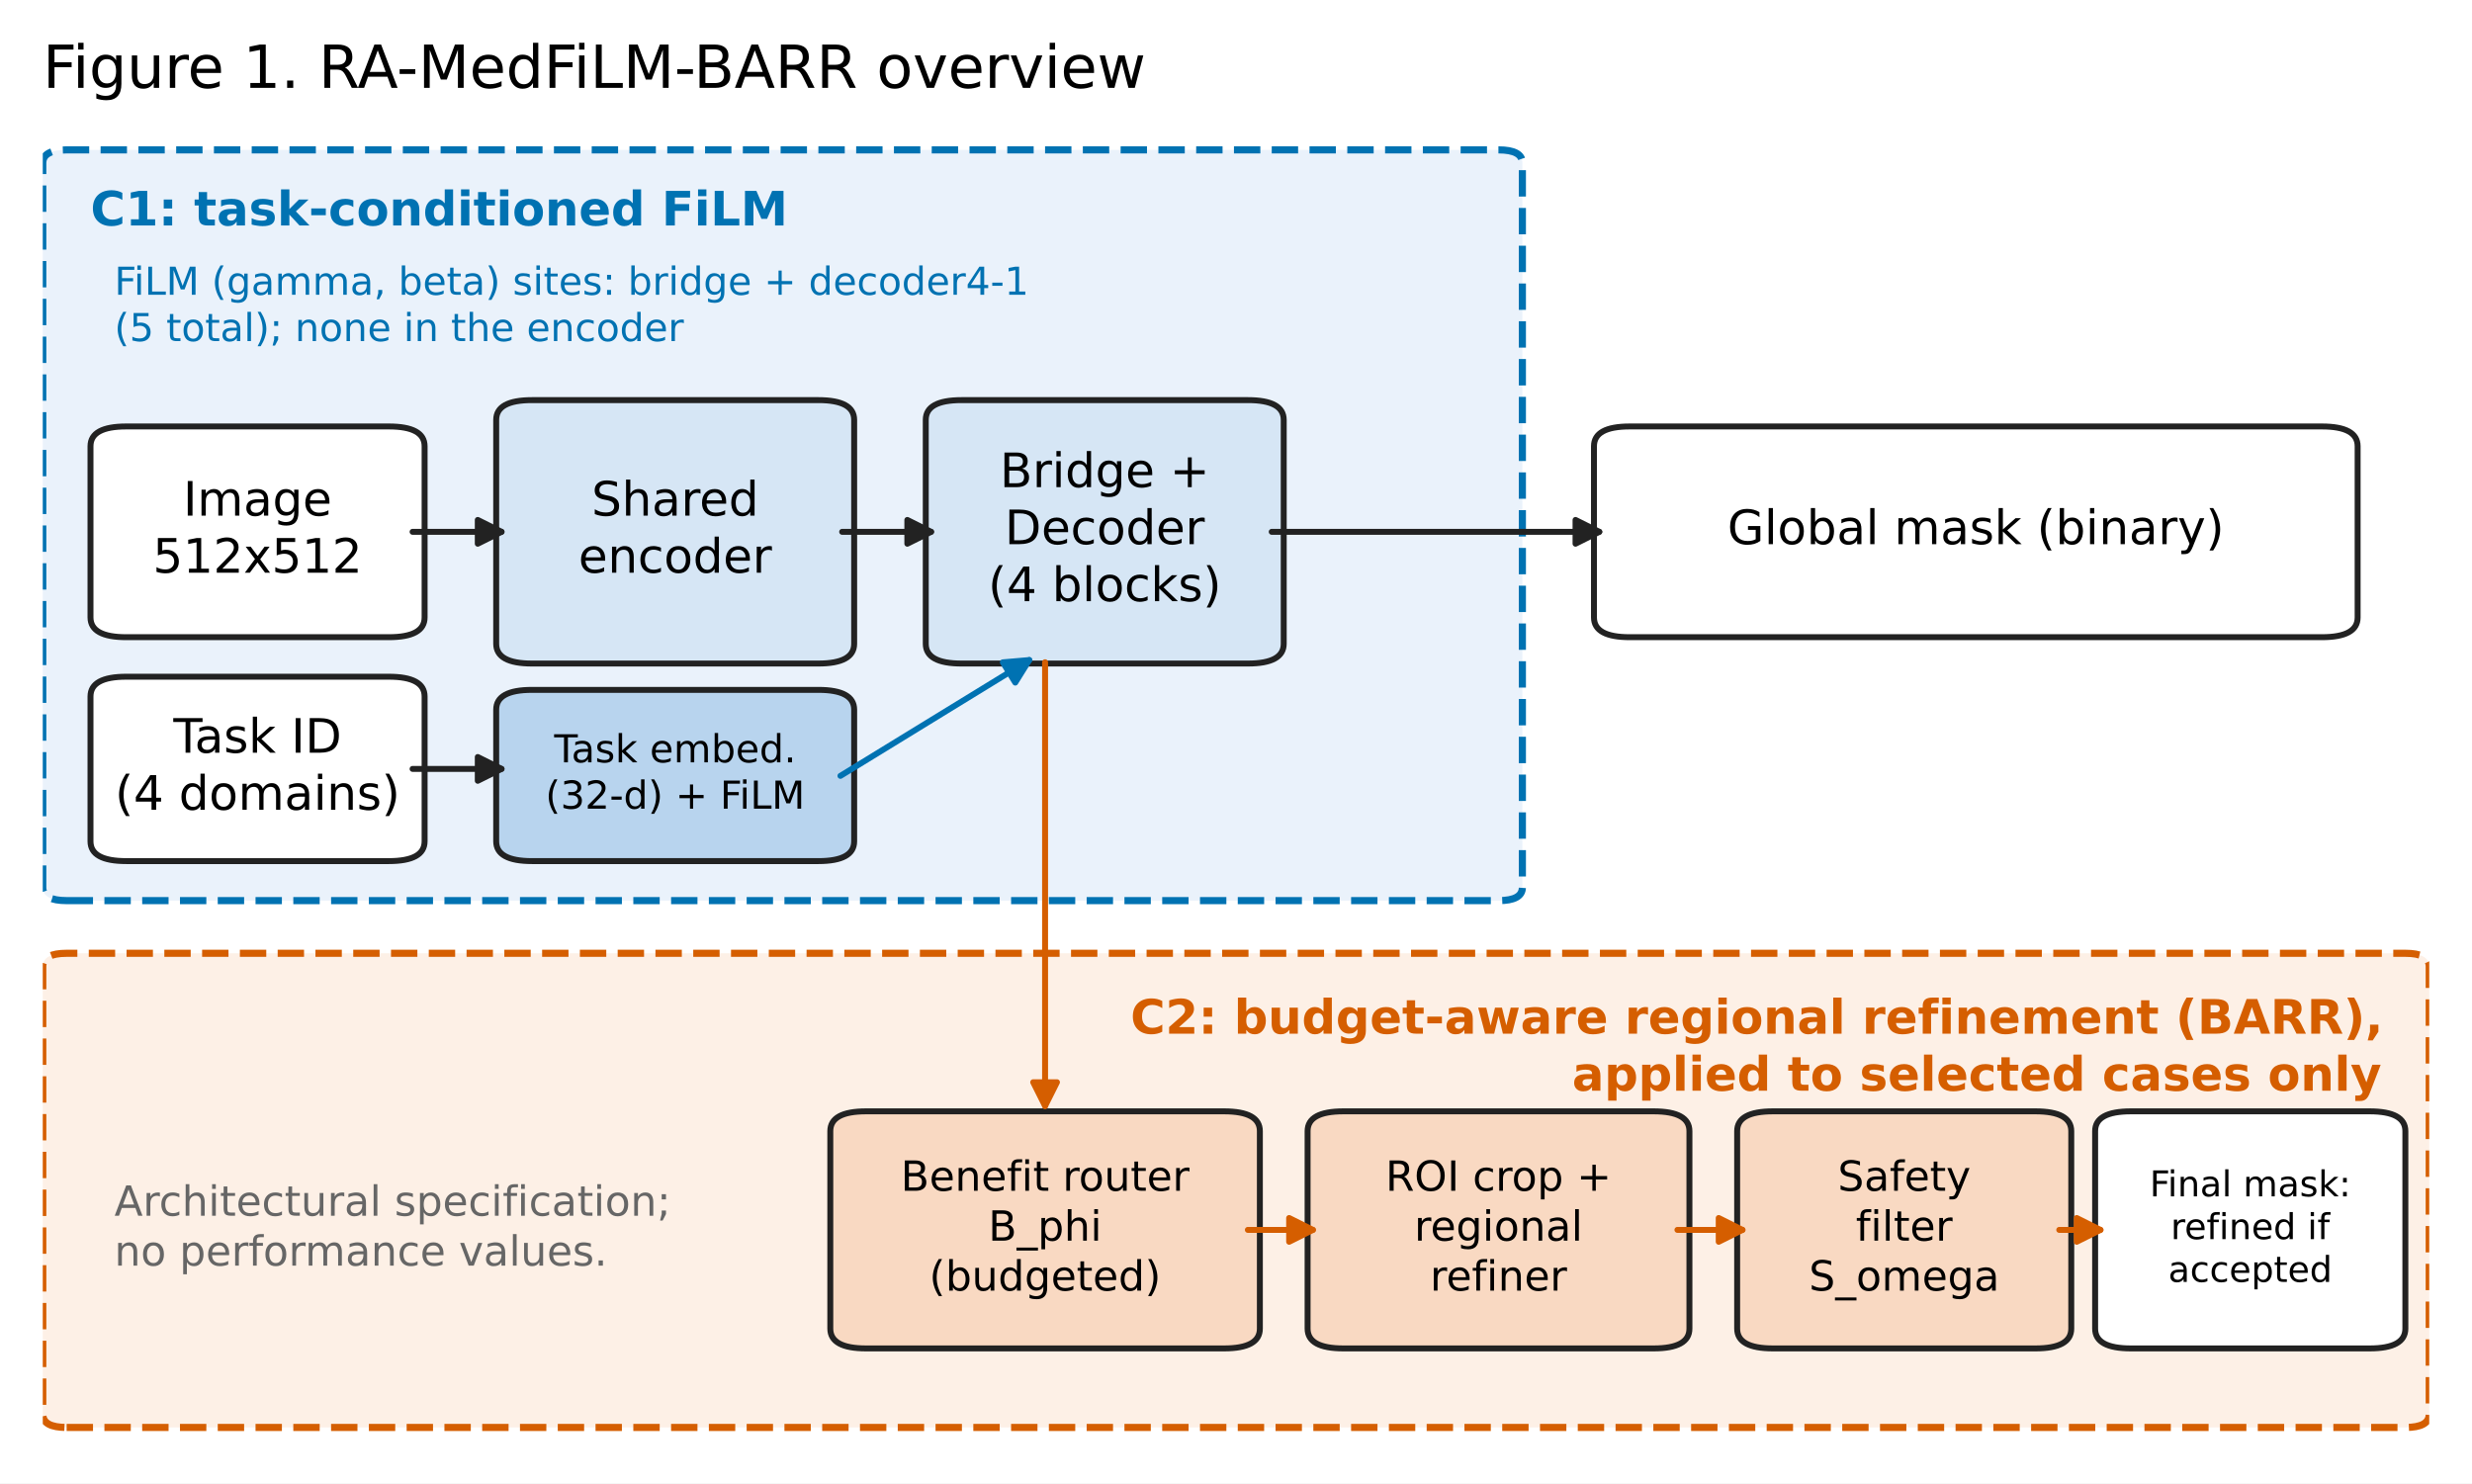
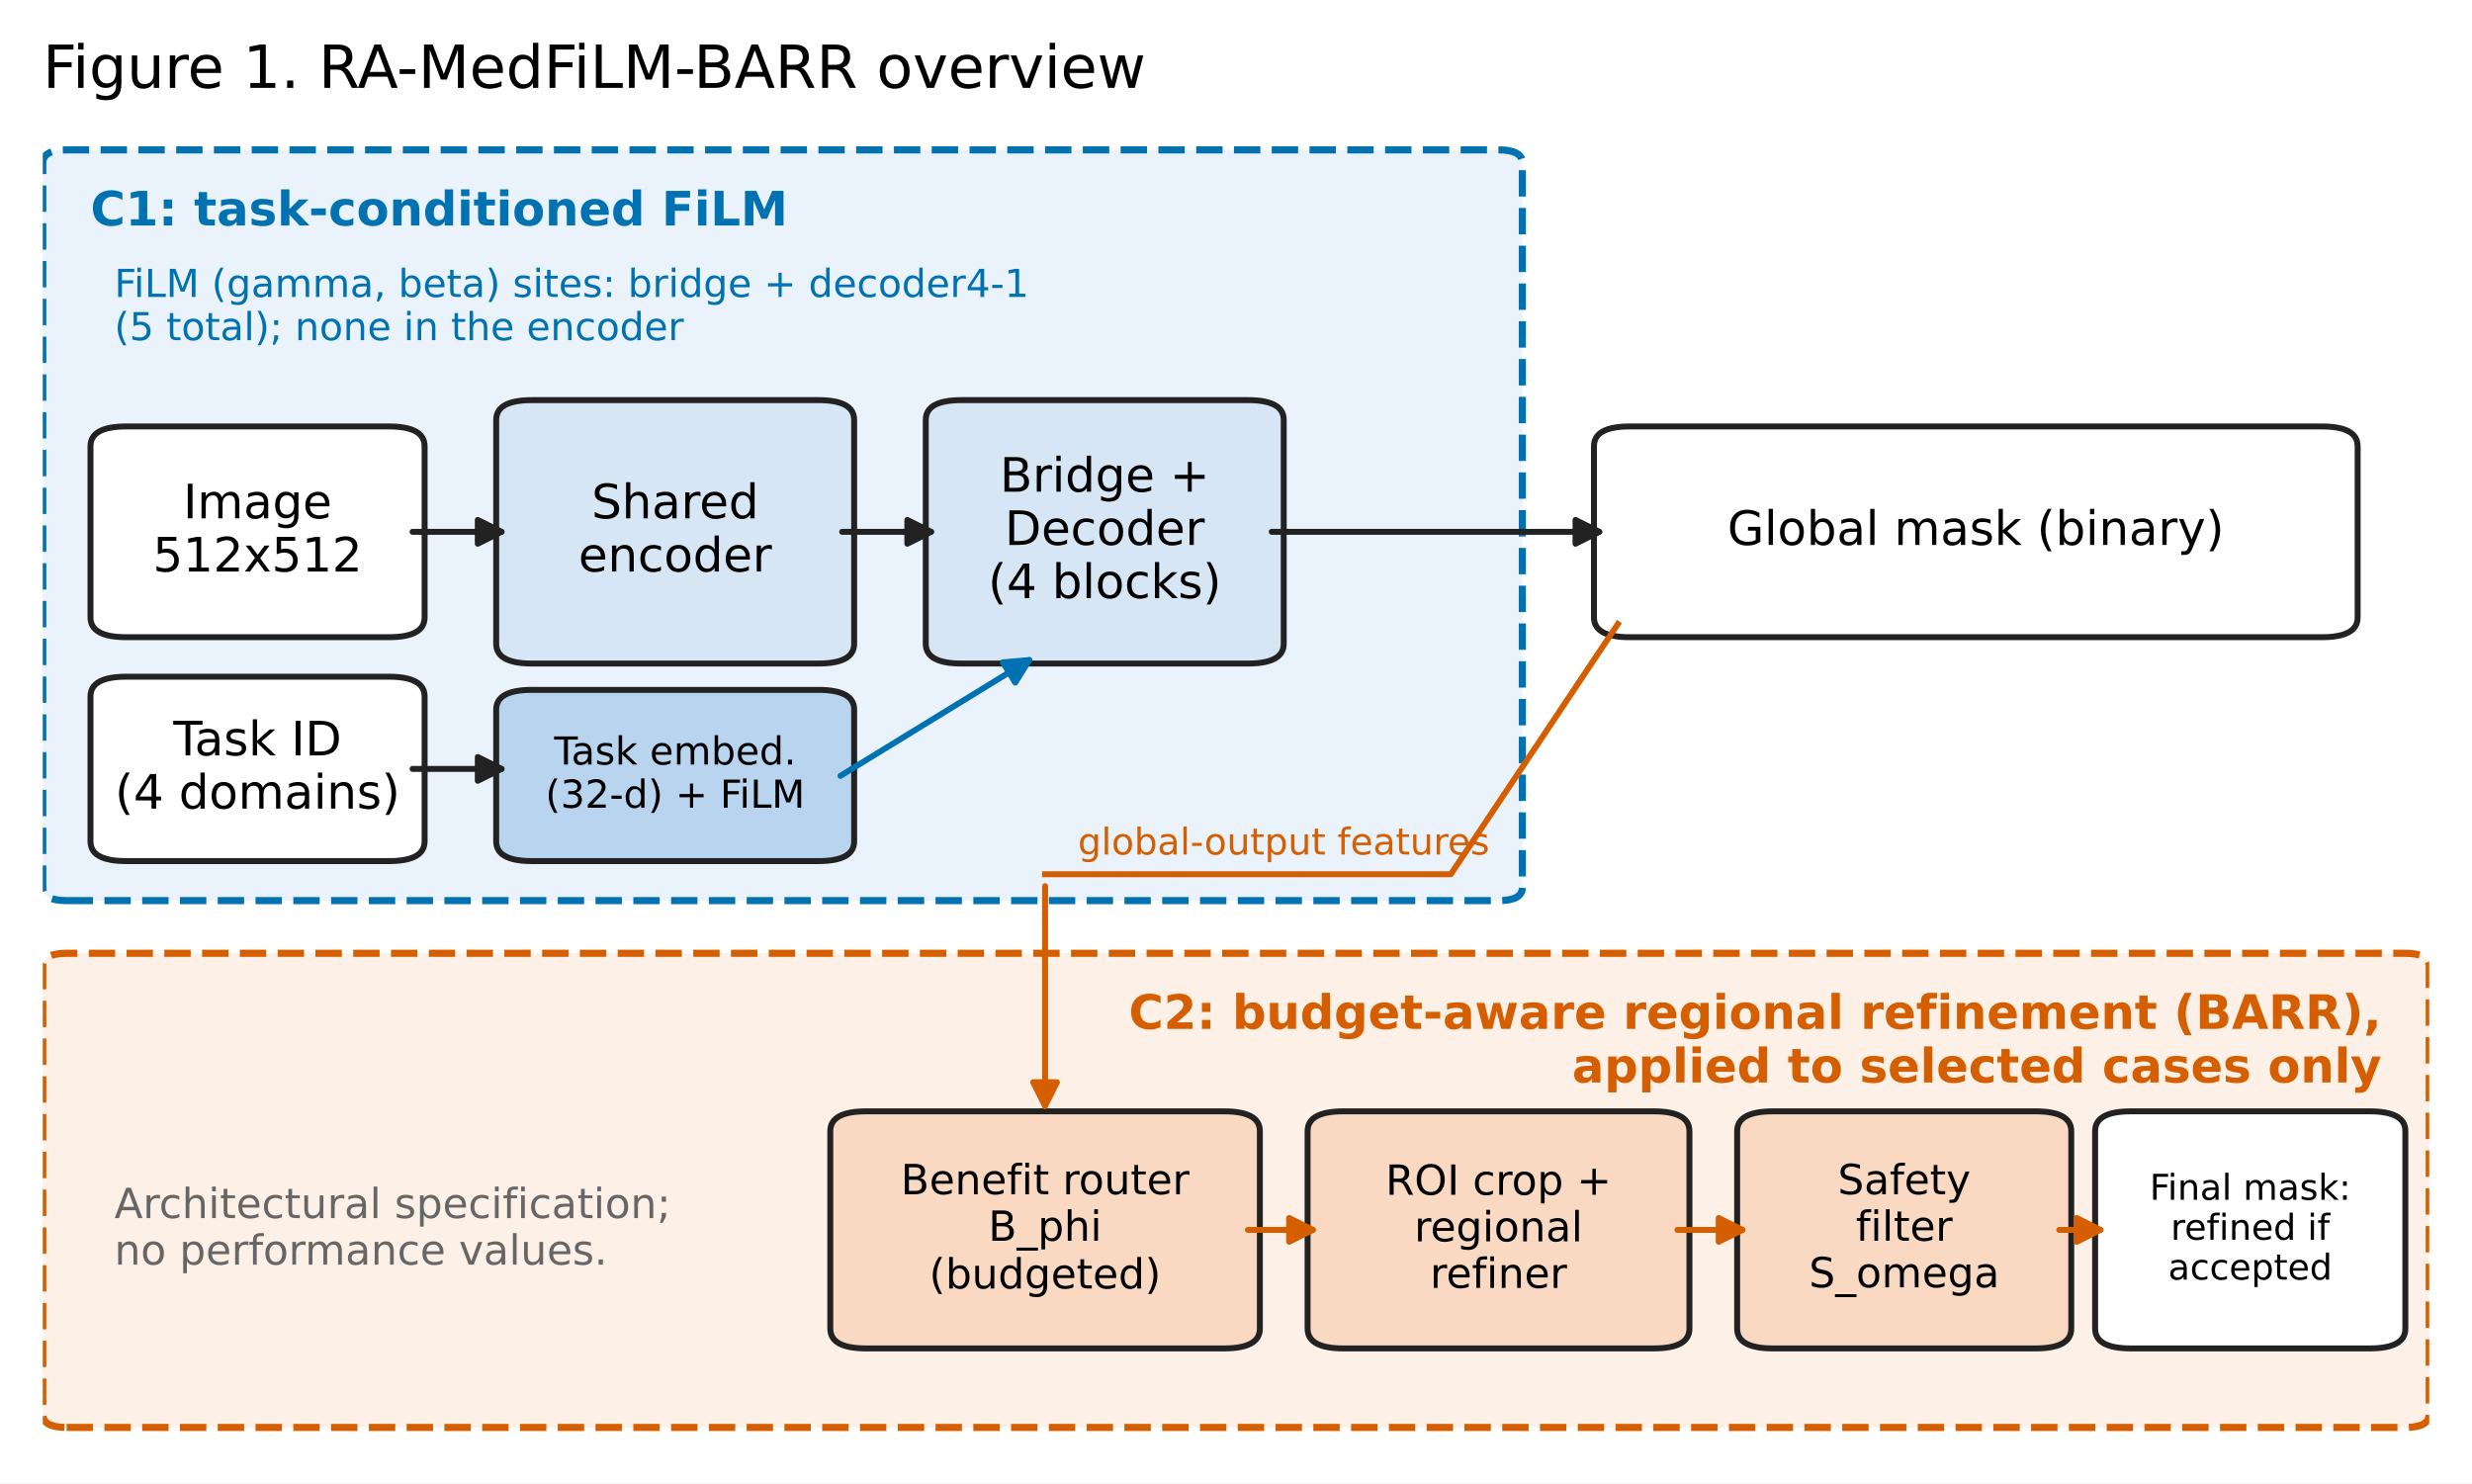
<svg xmlns="http://www.w3.org/2000/svg" width="416.16pt" height="249.758pt" viewBox="0 0 416.16 249.758" version="1.1">
  <defs>
    <style type="text/css">*{stroke-linejoin: round; stroke-linecap: butt}</style>
  </defs>
  <g id="figure_1">
    <g id="patch_1">
-       <path d="M 0 249.758  L 416.16 249.758  L 416.16 0  L 0 0  z " style="fill: #ffffff" />
+       <path d="M 0 249.758 L 416.16 249.758 L 416.16 0 L 0 0 z " style="fill: #ffffff" />
    </g>
    <g id="axes_1">
      <g id="patch_2">
-         <path d="M 11.218 151.637  L 252.274 151.637  Q 256.291 151.637 256.291 149.419  L 256.291 27.451  Q 256.291 25.234 252.274 25.234  L 11.218 25.234  Q 7.2 25.234 7.2 27.451  L 7.2 149.419  Q 7.2 151.637 11.218 151.637  z " clip-path="url(#pb6a38542d9)" style="fill: #eaf2fb; stroke-dasharray: 4.44,1.92; stroke-dashoffset: 0; stroke: #0072b2; stroke-width: 1.2; stroke-linejoin: miter" />
+         <path d="M 11.218 151.637 L 252.274 151.637 Q 256.291 151.637 256.291 149.419 L 256.291 27.451 Q 256.291 25.234 252.274 25.234 L 11.218 25.234 Q 7.2 25.234 7.2 27.451 L 7.2 149.419 Q 7.2 151.637 11.218 151.637 z " clip-path="url(#pb6a38542d9)" style="fill: #eaf2fb; stroke-dasharray: 4.44,1.92; stroke-dashoffset: 0; stroke: #0072b2; stroke-width: 1.2; stroke-linejoin: miter" />
      </g>
      <g id="patch_3">
-         <path d="M 11.218 240.341  L 404.942 240.341  Q 408.96 240.341 408.96 238.123  L 408.96 162.725  Q 408.96 160.507 404.942 160.507  L 11.218 160.507  Q 7.2 160.507 7.2 162.725  L 7.2 238.123  Q 7.2 240.341 11.218 240.341  z " clip-path="url(#pb6a38542d9)" style="fill: #fdf0e6; stroke-dasharray: 4.44,1.92; stroke-dashoffset: 0; stroke: #d55e00; stroke-width: 1.2; stroke-linejoin: miter" />
+         <path d="M 11.218 240.341 L 404.942 240.341 Q 408.96 240.341 408.96 238.123 L 408.96 162.725 Q 408.96 160.507 404.942 160.507 L 11.218 160.507 Q 7.2 160.507 7.2 162.725 L 7.2 238.123 Q 7.2 240.341 11.218 240.341 z " clip-path="url(#pb6a38542d9)" style="fill: #fdf0e6; stroke-dasharray: 4.44,1.92; stroke-dashoffset: 0; stroke: #d55e00; stroke-width: 1.2; stroke-linejoin: miter" />
      </g>
      <g id="patch_4">
-         <path d="M 21.262 107.285  L 65.455 107.285  Q 71.482 107.285 71.482 103.958  L 71.482 75.13  Q 71.482 71.803 65.455 71.803  L 21.262 71.803  Q 15.235 71.803 15.235 75.13  L 15.235 103.958  Q 15.235 107.285 21.262 107.285  z " clip-path="url(#pb6a38542d9)" style="fill: #ffffff; stroke: #222222; stroke-linejoin: miter" />
+         <path d="M 21.262 107.285 L 65.455 107.285 Q 71.482 107.285 71.482 103.958 L 71.482 75.13 Q 71.482 71.803 65.455 71.803 L 21.262 71.803 Q 15.235 71.803 15.235 75.13 L 15.235 103.958 Q 15.235 107.285 21.262 107.285 z " clip-path="url(#pb6a38542d9)" style="fill: #ffffff; stroke: #222222; stroke-linejoin: miter" />
      </g>
      <g id="patch_5">
-         <path d="M 21.262 144.984  L 65.455 144.984  Q 71.482 144.984 71.482 141.658  L 71.482 117.264  Q 71.482 113.938 65.455 113.938  L 21.262 113.938  Q 15.235 113.938 15.235 117.264  L 15.235 141.658  Q 15.235 144.984 21.262 144.984  z " clip-path="url(#pb6a38542d9)" style="fill: #ffffff; stroke: #222222; stroke-linejoin: miter" />
+         <path d="M 21.262 144.984 L 65.455 144.984 Q 71.482 144.984 71.482 141.658 L 71.482 117.264 Q 71.482 113.938 65.455 113.938 L 21.262 113.938 Q 15.235 113.938 15.235 117.264 L 15.235 141.658 Q 15.235 144.984 21.262 144.984 z " clip-path="url(#pb6a38542d9)" style="fill: #ffffff; stroke: #222222; stroke-linejoin: miter" />
      </g>
      <g id="patch_6">
-         <path d="M 89.561 111.72  L 137.772 111.72  Q 143.798 111.72 143.798 108.394  L 143.798 70.694  Q 143.798 67.368 137.772 67.368  L 89.561 67.368  Q 83.534 67.368 83.534 70.694  L 83.534 108.394  Q 83.534 111.72 89.561 111.72  z " clip-path="url(#pb6a38542d9)" style="fill: #d6e6f5; stroke: #222222; stroke-linejoin: miter" />
+         <path d="M 89.561 111.72 L 137.772 111.72 Q 143.798 111.72 143.798 108.394 L 143.798 70.694 Q 143.798 67.368 137.772 67.368 L 89.561 67.368 Q 83.534 67.368 83.534 70.694 L 83.534 108.394 Q 83.534 111.72 89.561 111.72 z " clip-path="url(#pb6a38542d9)" style="fill: #d6e6f5; stroke: #222222; stroke-linejoin: miter" />
      </g>
      <g id="patch_7">
-         <path d="M 89.561 144.984  L 137.772 144.984  Q 143.798 144.984 143.798 141.658  L 143.798 119.482  Q 143.798 116.155 137.772 116.155  L 89.561 116.155  Q 83.534 116.155 83.534 119.482  L 83.534 141.658  Q 83.534 144.984 89.561 144.984  z " clip-path="url(#pb6a38542d9)" style="fill: #b8d4ee; stroke: #222222; stroke-linejoin: miter" />
+         <path d="M 89.561 144.984 L 137.772 144.984 Q 143.798 144.984 143.798 141.658 L 143.798 119.482 Q 143.798 116.155 137.772 116.155 L 89.561 116.155 Q 83.534 116.155 83.534 119.482 L 83.534 141.658 Q 83.534 144.984 89.561 144.984 z " clip-path="url(#pb6a38542d9)" style="fill: #b8d4ee; stroke: #222222; stroke-linejoin: miter" />
      </g>
      <g id="patch_8">
-         <path d="M 161.878 111.72  L 210.089 111.72  Q 216.115 111.72 216.115 108.394  L 216.115 70.694  Q 216.115 67.368 210.089 67.368  L 161.878 67.368  Q 155.851 67.368 155.851 70.694  L 155.851 108.394  Q 155.851 111.72 161.878 111.72  z " clip-path="url(#pb6a38542d9)" style="fill: #d6e6f5; stroke: #222222; stroke-linejoin: miter" />
+         <path d="M 161.878 111.72 L 210.089 111.72 Q 216.115 111.72 216.115 108.394 L 216.115 70.694 Q 216.115 67.368 210.089 67.368 L 161.878 67.368 Q 155.851 67.368 155.851 70.694 L 155.851 108.394 Q 155.851 111.72 161.878 111.72 z " clip-path="url(#pb6a38542d9)" style="fill: #d6e6f5; stroke: #222222; stroke-linejoin: miter" />
      </g>
      <g id="patch_9">
-         <path d="M 274.37 107.285  L 390.881 107.285  Q 396.907 107.285 396.907 103.958  L 396.907 75.13  Q 396.907 71.803 390.881 71.803  L 274.37 71.803  Q 268.344 71.803 268.344 75.13  L 268.344 103.958  Q 268.344 107.285 274.37 107.285  z " clip-path="url(#pb6a38542d9)" style="fill: #ffffff; stroke: #222222; stroke-linejoin: miter" />
+         <path d="M 274.37 107.285 L 390.881 107.285 Q 396.907 107.285 396.907 103.958 L 396.907 75.13 Q 396.907 71.803 390.881 71.803 L 274.37 71.803 Q 268.344 71.803 268.344 75.13 L 268.344 103.958 Q 268.344 107.285 274.37 107.285 z " clip-path="url(#pb6a38542d9)" style="fill: #ffffff; stroke: #222222; stroke-linejoin: miter" />
      </g>
      <g id="patch_10">
-         <path d="M 69.46 89.544  Q 77.506 89.544 84.433 89.544  " clip-path="url(#pb6a38542d9)" style="fill: none; stroke: #222222; stroke-linecap: round" />
-         <path d="M 80.433 87.544  L 84.433 89.544  L 80.433 91.544  z " clip-path="url(#pb6a38542d9)" style="fill: #222222; stroke: #222222; stroke-linecap: round" />
+         <path d="M 69.46 89.544 Q 77.506 89.544 84.433 89.544 " clip-path="url(#pb6a38542d9)" style="fill: none; stroke: #222222; stroke-linecap: round" />
+         <path d="M 80.433 87.544 L 84.433 89.544 L 80.433 91.544 z " clip-path="url(#pb6a38542d9)" style="fill: #222222; stroke: #222222; stroke-linecap: round" />
      </g>
      <g id="patch_11">
-         <path d="M 69.46 129.461  Q 77.506 129.461 84.433 129.461  " clip-path="url(#pb6a38542d9)" style="fill: none; stroke: #222222; stroke-linecap: round" />
-         <path d="M 80.433 127.461  L 84.433 129.461  L 80.433 131.461  z " clip-path="url(#pb6a38542d9)" style="fill: #222222; stroke: #222222; stroke-linecap: round" />
+         <path d="M 69.46 129.461 Q 77.506 129.461 84.433 129.461 " clip-path="url(#pb6a38542d9)" style="fill: none; stroke: #222222; stroke-linecap: round" />
+         <path d="M 80.433 127.461 L 84.433 129.461 L 80.433 131.461 z " clip-path="url(#pb6a38542d9)" style="fill: #222222; stroke: #222222; stroke-linecap: round" />
      </g>
      <g id="patch_12">
-         <path d="M 141.487 130.632  Q 157.861 120.59 173.283 111.132  " clip-path="url(#pb6a38542d9)" style="fill: none; stroke: #0072b2; stroke-linecap: round" />
-         <path d="M 168.827 111.518  L 173.283 111.132  L 170.919 114.928  z " clip-path="url(#pb6a38542d9)" style="fill: #0072b2; stroke: #0072b2; stroke-linecap: round" />
+         <path d="M 141.487 130.632 Q 157.861 120.59 173.283 111.132 " clip-path="url(#pb6a38542d9)" style="fill: none; stroke: #0072b2; stroke-linecap: round" />
+         <path d="M 168.827 111.518 L 173.283 111.132 L 170.919 114.928 z " clip-path="url(#pb6a38542d9)" style="fill: #0072b2; stroke: #0072b2; stroke-linecap: round" />
      </g>
      <g id="patch_13">
-         <path d="M 141.777 89.544  Q 149.822 89.544 156.75 89.544  " clip-path="url(#pb6a38542d9)" style="fill: none; stroke: #222222; stroke-linecap: round" />
-         <path d="M 152.75 87.544  L 156.75 89.544  L 152.75 91.544  z " clip-path="url(#pb6a38542d9)" style="fill: #222222; stroke: #222222; stroke-linecap: round" />
+         <path d="M 141.777 89.544 Q 149.822 89.544 156.75 89.544 " clip-path="url(#pb6a38542d9)" style="fill: none; stroke: #222222; stroke-linecap: round" />
+         <path d="M 152.75 87.544 L 156.75 89.544 L 152.75 91.544 z " clip-path="url(#pb6a38542d9)" style="fill: #222222; stroke: #222222; stroke-linecap: round" />
      </g>
      <g id="patch_14">
-         <path d="M 214.095 89.544  Q 242.227 89.544 269.241 89.544  " clip-path="url(#pb6a38542d9)" style="fill: none; stroke: #222222; stroke-linecap: round" />
-         <path d="M 265.241 87.544  L 269.241 89.544  L 265.241 91.544  z " clip-path="url(#pb6a38542d9)" style="fill: #222222; stroke: #222222; stroke-linecap: round" />
+         <path d="M 214.095 89.544 Q 242.227 89.544 269.241 89.544 " clip-path="url(#pb6a38542d9)" style="fill: none; stroke: #222222; stroke-linecap: round" />
+         <path d="M 265.241 87.544 L 269.241 89.544 L 265.241 91.544 z " clip-path="url(#pb6a38542d9)" style="fill: #222222; stroke: #222222; stroke-linecap: round" />
      </g>
      <g id="patch_15">
-         <path d="M 145.807 227.035  L 206.071 227.035  Q 212.098 227.035 212.098 223.709  L 212.098 190.445  Q 212.098 187.118 206.071 187.118  L 145.807 187.118  Q 139.781 187.118 139.781 190.445  L 139.781 223.709  Q 139.781 227.035 145.807 227.035  z " clip-path="url(#pb6a38542d9)" style="fill: #f9d9c2; stroke: #222222; stroke-linejoin: miter" />
+         <path d="M 145.807 227.035 L 206.071 227.035 Q 212.098 227.035 212.098 223.709 L 212.098 190.445 Q 212.098 187.118 206.071 187.118 L 145.807 187.118 Q 139.781 187.118 139.781 190.445 L 139.781 223.709 Q 139.781 227.035 145.807 227.035 z " clip-path="url(#pb6a38542d9)" style="fill: #f9d9c2; stroke: #222222; stroke-linejoin: miter" />
      </g>
      <g id="patch_16">
-         <path d="M 226.159 227.035  L 278.388 227.035  Q 284.414 227.035 284.414 223.709  L 284.414 190.445  Q 284.414 187.118 278.388 187.118  L 226.159 187.118  Q 220.133 187.118 220.133 190.445  L 220.133 223.709  Q 220.133 227.035 226.159 227.035  z " clip-path="url(#pb6a38542d9)" style="fill: #f9d9c2; stroke: #222222; stroke-linejoin: miter" />
+         <path d="M 226.159 227.035 L 278.388 227.035 Q 284.414 227.035 284.414 223.709 L 284.414 190.445 Q 284.414 187.118 278.388 187.118 L 226.159 187.118 Q 220.133 187.118 220.133 190.445 L 220.133 223.709 Q 220.133 227.035 226.159 227.035 z " clip-path="url(#pb6a38542d9)" style="fill: #f9d9c2; stroke: #222222; stroke-linejoin: miter" />
      </g>
      <g id="patch_17">
-         <path d="M 298.476 227.035  L 342.67 227.035  Q 348.696 227.035 348.696 223.709  L 348.696 190.445  Q 348.696 187.118 342.67 187.118  L 298.476 187.118  Q 292.45 187.118 292.45 190.445  L 292.45 223.709  Q 292.45 227.035 298.476 227.035  z " clip-path="url(#pb6a38542d9)" style="fill: #f9d9c2; stroke: #222222; stroke-linejoin: miter" />
+         <path d="M 298.476 227.035 L 342.67 227.035 Q 348.696 227.035 348.696 223.709 L 348.696 190.445 Q 348.696 187.118 342.67 187.118 L 298.476 187.118 Q 292.45 187.118 292.45 190.445 L 292.45 223.709 Q 292.45 227.035 298.476 227.035 z " clip-path="url(#pb6a38542d9)" style="fill: #f9d9c2; stroke: #222222; stroke-linejoin: miter" />
      </g>
      <g id="patch_18">
-         <path d="M 358.74 227.035  L 398.916 227.035  Q 404.942 227.035 404.942 223.709  L 404.942 190.445  Q 404.942 187.118 398.916 187.118  L 358.74 187.118  Q 352.714 187.118 352.714 190.445  L 352.714 223.709  Q 352.714 227.035 358.74 227.035  z " clip-path="url(#pb6a38542d9)" style="fill: #ffffff; stroke: #222222; stroke-linejoin: miter" />
+         <path d="M 358.74 227.035 L 398.916 227.035 Q 404.942 227.035 404.942 223.709 L 404.942 190.445 Q 404.942 187.118 398.916 187.118 L 358.74 187.118 Q 352.714 187.118 352.714 190.445 L 352.714 223.709 Q 352.714 227.035 358.74 227.035 z " clip-path="url(#pb6a38542d9)" style="fill: #ffffff; stroke: #222222; stroke-linejoin: miter" />
      </g>
      <g id="patch_19">
-         <path d="M 210.077 207.077  Q 216.112 207.077 221.029 207.077  " clip-path="url(#pb6a38542d9)" style="fill: none; stroke: #d55e00; stroke-linecap: round" />
-         <path d="M 217.029 205.077  L 221.029 207.077  L 217.029 209.077  z " clip-path="url(#pb6a38542d9)" style="fill: #d55e00; stroke: #d55e00; stroke-linecap: round" />
+         <path d="M 210.077 207.077 Q 216.112 207.077 221.029 207.077 " clip-path="url(#pb6a38542d9)" style="fill: none; stroke: #d55e00; stroke-linecap: round" />
+         <path d="M 217.029 205.077 L 221.029 207.077 L 217.029 209.077 z " clip-path="url(#pb6a38542d9)" style="fill: #d55e00; stroke: #d55e00; stroke-linecap: round" />
      </g>
      <g id="patch_20">
-         <path d="M 282.394 207.077  Q 288.429 207.077 293.346 207.077  " clip-path="url(#pb6a38542d9)" style="fill: none; stroke: #d55e00; stroke-linecap: round" />
-         <path d="M 289.346 205.077  L 293.346 207.077  L 289.346 209.077  z " clip-path="url(#pb6a38542d9)" style="fill: #d55e00; stroke: #d55e00; stroke-linecap: round" />
+         <path d="M 282.394 207.077 Q 288.429 207.077 293.346 207.077 " clip-path="url(#pb6a38542d9)" style="fill: none; stroke: #d55e00; stroke-linecap: round" />
+         <path d="M 289.346 205.077 L 293.346 207.077 L 289.346 209.077 z " clip-path="url(#pb6a38542d9)" style="fill: #d55e00; stroke: #d55e00; stroke-linecap: round" />
      </g>
      <g id="patch_21">
-         <path d="M 346.676 207.077  Q 350.705 207.077 353.615 207.077  " clip-path="url(#pb6a38542d9)" style="fill: none; stroke: #d55e00; stroke-linecap: round" />
-         <path d="M 349.615 205.077  L 353.615 207.077  L 349.615 209.077  z " clip-path="url(#pb6a38542d9)" style="fill: #d55e00; stroke: #d55e00; stroke-linecap: round" />
+         <path d="M 346.676 207.077 Q 350.705 207.077 353.615 207.077 " clip-path="url(#pb6a38542d9)" style="fill: none; stroke: #d55e00; stroke-linecap: round" />
+         <path d="M 349.615 205.077 L 353.615 207.077 L 349.615 209.077 z " clip-path="url(#pb6a38542d9)" style="fill: #d55e00; stroke: #d55e00; stroke-linecap: round" />
      </g>
      <g id="patch_22">
-         <path d="M 175.939 111.505  Q 175.939 149.421 175.939 186.218  " clip-path="url(#pb6a38542d9)" style="fill: none; stroke: #d55e00; stroke-linecap: round" />
-         <path d="M 177.939 182.218  L 175.939 186.218  L 173.939 182.218  z " clip-path="url(#pb6a38542d9)" style="fill: #d55e00; stroke: #d55e00; stroke-linecap: round" />
+         <path d="M 175.939 149.2 Q 175.939 168.266 175.939 186.214 " clip-path="url(#pb6a38542d9)" style="fill: none; stroke: #d55e00; stroke-linecap: round" />
+         <path d="M 177.939 182.214 L 175.939 186.214 L 173.939 182.214 z " clip-path="url(#pb6a38542d9)" style="fill: #d55e00; stroke: #d55e00; stroke-linecap: round" />
+       </g>
+       <g id="line2d_1">
+         <path d="M 272.362 105.067 L 244.238 147.202 L 175.939 147.202 " clip-path="url(#pb6a38542d9)" style="fill: none; stroke: #d55e00; stroke-linecap: square" />
      </g>
      <g id="text_1">
        <text style="font-weight: 700; font-size: 8px; font-family: 'DejaVu Sans'; text-anchor: start; fill: #0072b2" x="15.235" y="37.965" transform="rotate(-0 15.2352 37.96519)">C1: task-conditioned FiLM</text>
      </g>
      <g id="text_2">
-         <text style="font-weight: 700; font-size: 8px; font-family: 'DejaVu Sans'; fill: #d55e00" transform="translate(190.3085 174.0396)">C2: budget-aware regional refinement (BARR),</text>
-         <text style="font-weight: 700; font-size: 8px; font-family: 'DejaVu Sans'; fill: #d55e00" transform="translate(264.6623 183.6418)">applied to selected cases only</text>
+         <text style="font-weight: 700; font-size: 8px; font-family: 'DejaVu Sans'; fill: #d55e00" transform="translate(190.0161 173.2388)">C2: budget-aware regional refinement (BARR),</text>
+         <text style="font-weight: 700; font-size: 8px; font-family: 'DejaVu Sans'; fill: #d55e00" transform="translate(264.6623 182.2595)">applied to selected cases only</text>
      </g>
      <g id="text_3">
-         <text style="font-size: 8px; font-family: 'DejaVu Sans'" transform="translate(30.83028 86.82138)">Image</text>
-         <text style="font-size: 8px; font-family: 'DejaVu Sans'" transform="translate(25.7209 96.42294)">512x512</text>
+         <text style="font-size: 8px; font-family: 'DejaVu Sans'" transform="translate(30.83028 87.27241)">Image</text>
+         <text style="font-size: 8px; font-family: 'DejaVu Sans'" transform="translate(25.7209 96.23066)">512x512</text>
      </g>
      <g id="text_4">
-         <text style="font-size: 8px; font-family: 'DejaVu Sans'" transform="translate(29.19465 126.7382)">Task ID</text>
-         <text style="font-size: 8px; font-family: 'DejaVu Sans'" transform="translate(19.35653 136.3404)">(4 domains)</text>
+         <text style="font-size: 8px; font-family: 'DejaVu Sans'" transform="translate(29.19278 127.1892)">Task ID</text>
+         <text style="font-size: 8px; font-family: 'DejaVu Sans'" transform="translate(19.35653 136.1475)">(4 domains)</text>
      </g>
      <g id="text_5">
-         <text style="font-size: 8px; font-family: 'DejaVu Sans'" transform="translate(99.5839 86.82138)">Shared</text>
-         <text style="font-size: 8px; font-family: 'DejaVu Sans'" transform="translate(97.37828 96.42357)">encoder</text>
+         <text style="font-size: 8px; font-family: 'DejaVu Sans'" transform="translate(99.58577 87.27241)">Shared</text>
+         <text style="font-size: 8px; font-family: 'DejaVu Sans'" transform="translate(97.37828 96.23066)">encoder</text>
      </g>
      <g id="text_6">
-         <text style="font-size: 6.5px; font-family: 'DejaVu Sans'" transform="translate(93.29499 128.3575)">Task embed.</text>
-         <text style="font-size: 6.5px; font-family: 'DejaVu Sans'" transform="translate(91.81929 136.1593)">(32-d) + FiLM</text>
+         <text style="font-size: 6.5px; font-family: 'DejaVu Sans'" transform="translate(93.29347 128.7239)">Task embed.</text>
+         <text style="font-size: 6.5px; font-family: 'DejaVu Sans'" transform="translate(91.81827 136.0025)">(32-d) + FiLM</text>
      </g>
      <g id="text_7">
-         <text style="font-size: 8px; font-family: 'DejaVu Sans'" transform="translate(168.3201 82.02029)">Bridge +</text>
-         <text style="font-size: 8px; font-family: 'DejaVu Sans'" transform="translate(169.1501 91.62247)">Decoder</text>
-         <text style="font-size: 8px; font-family: 'DejaVu Sans'" transform="translate(166.3482 101.2247)">(4 blocks)</text>
+         <text style="font-size: 8px; font-family: 'DejaVu Sans'" transform="translate(168.3201 82.79329)">Bridge +</text>
+         <text style="font-size: 8px; font-family: 'DejaVu Sans'" transform="translate(169.1501 91.75154)">Decoder</text>
+         <text style="font-size: 8px; font-family: 'DejaVu Sans'" transform="translate(166.3482 100.7098)">(4 blocks)</text>
      </g>
      <g id="text_8">
-         <text style="font-size: 8px; font-family: 'DejaVu Sans'; text-anchor: middle" x="332.626" y="91.622" transform="rotate(-0 332.6256 91.62247)">Global mask (binary)</text>
+         <text style="font-size: 8px; font-family: 'DejaVu Sans'; text-anchor: middle" x="332.626" y="91.752" transform="rotate(-0 332.6256 91.75154)">Global mask (binary)</text>
      </g>
      <g id="text_9">
-         <text style="font-size: 6.5px; font-family: 'DejaVu Sans'; fill: #0072b2" transform="translate(19.2528 49.63268)">FiLM (gamma, beta) sites: bridge + decoder4-1</text>
-         <text style="font-size: 6.5px; font-family: 'DejaVu Sans'; fill: #0072b2" transform="translate(19.2528 57.43446)">(5 total); none in the encoder</text>
+         <text style="font-size: 6.5px; font-family: 'DejaVu Sans'; fill: #0072b2" transform="translate(19.2528 49.99914)">FiLM (gamma, beta) sites: bridge + decoder4-1</text>
+         <text style="font-size: 6.5px; font-family: 'DejaVu Sans'; fill: #0072b2" transform="translate(19.2528 57.27772)">(5 total); none in the encoder</text>
      </g>
      <g id="text_10">
-         <text style="font-size: 7px; font-family: 'DejaVu Sans'" transform="translate(151.6377 200.4936)">Benefit router</text>
-         <text style="font-size: 7px; font-family: 'DejaVu Sans'" transform="translate(166.3755 208.8955)">B_phi</text>
-         <text style="font-size: 7px; font-family: 'DejaVu Sans'" transform="translate(156.4229 217.2974)">(budgeted)</text>
+         <text style="font-size: 6.2px; font-family: 'DejaVu Sans'; text-anchor: middle; fill: #d55e00" x="216.115" y="143.875" transform="rotate(-0 216.1152 143.8752)">global-output features</text>
      </g>
      <g id="text_11">
-         <text style="font-size: 7px; font-family: 'DejaVu Sans'" transform="translate(233.2467 200.4933)">ROI crop +</text>
-         <text style="font-size: 7px; font-family: 'DejaVu Sans'" transform="translate(238.0871 208.8952)">regional</text>
-         <text style="font-size: 7px; font-family: 'DejaVu Sans'" transform="translate(240.7433 217.2971)">refiner</text>
+         <text style="font-size: 7px; font-family: 'DejaVu Sans'" transform="translate(151.6394 201.0726)">Benefit router</text>
+         <text style="font-size: 7px; font-family: 'DejaVu Sans'" transform="translate(166.3755 208.9111)">B_phi</text>
+         <text style="font-size: 7px; font-family: 'DejaVu Sans'" transform="translate(156.4229 216.9442)">(budgeted)</text>
      </g>
      <g id="text_12">
-         <text style="font-size: 7px; font-family: 'DejaVu Sans'" transform="translate(309.3766 200.4938)">Safety</text>
-         <text style="font-size: 7px; font-family: 'DejaVu Sans'" transform="translate(312.4315 208.8957)">filter</text>
-         <text style="font-size: 7px; font-family: 'DejaVu Sans'" transform="translate(304.5297 217.2971)">S_omega</text>
+         <text style="font-size: 7px; font-family: 'DejaVu Sans'" transform="translate(233.2484 201.1699)">ROI crop +</text>
+         <text style="font-size: 7px; font-family: 'DejaVu Sans'" transform="translate(238.0888 209.0084)">regional</text>
+         <text style="font-size: 7px; font-family: 'DejaVu Sans'" transform="translate(240.7449 216.8469)">refiner</text>
      </g>
      <g id="text_13">
-         <text style="font-size: 6px; font-family: 'DejaVu Sans'" transform="translate(361.8897 201.434)">Final mask:</text>
-         <text style="font-size: 6px; font-family: 'DejaVu Sans'" transform="translate(365.4307 208.6357)">refined if</text>
-         <text style="font-size: 6px; font-family: 'DejaVu Sans'" transform="translate(365.0135 215.8373)">accepted</text>
+         <text style="font-size: 7px; font-family: 'DejaVu Sans'" transform="translate(309.3766 201.0726)">Safety</text>
+         <text style="font-size: 7px; font-family: 'DejaVu Sans'" transform="translate(312.4315 208.9111)">filter</text>
+         <text style="font-size: 7px; font-family: 'DejaVu Sans'" transform="translate(304.5297 216.7495)">S_omega</text>
      </g>
      <g id="text_14">
-         <text style="font-size: 7px; font-family: 'DejaVu Sans'; fill: #666666" transform="translate(19.2528 204.6945)">Architectural specification;</text>
-         <text style="font-size: 7px; font-family: 'DejaVu Sans'; fill: #666666" transform="translate(19.2528 213.0964)">no performance values.</text>
+         <text style="font-size: 6px; font-family: 'DejaVu Sans'" transform="translate(361.8888 202.0138)">Final mask:</text>
+         <text style="font-size: 6px; font-family: 'DejaVu Sans'" transform="translate(365.4321 208.7325)">refined if</text>
+         <text style="font-size: 6px; font-family: 'DejaVu Sans'" transform="translate(365.0135 215.4512)">accepted</text>
      </g>
      <g id="text_15">
+         <text style="font-size: 7px; font-family: 'DejaVu Sans'; fill: #666666" transform="translate(19.2528 205.0892)">Architectural specification;</text>
+         <text style="font-size: 7px; font-family: 'DejaVu Sans'; fill: #666666" transform="translate(19.2528 212.9276)">no performance values.</text>
+       </g>
+       <g id="text_16">
        <text style="font-size: 10px; font-family: 'DejaVu Sans'; text-anchor: start" x="7.2" y="14.798" transform="rotate(-0 7.2 14.79844)">Figure 1. RA-MedFiLM-BARR overview</text>
      </g>
    </g>
  </g>
  <defs>
    <clipPath id="pb6a38542d9">
      <rect x="7.2" y="20.798" width="401.76" height="221.76" />
    </clipPath>
  </defs>
</svg>
